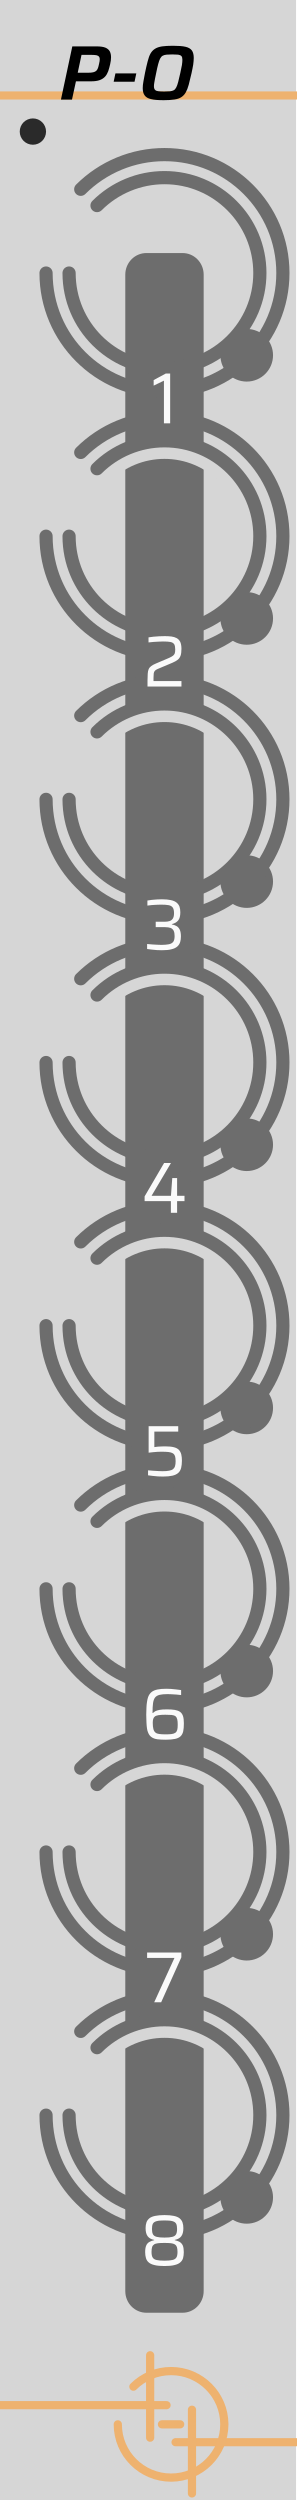
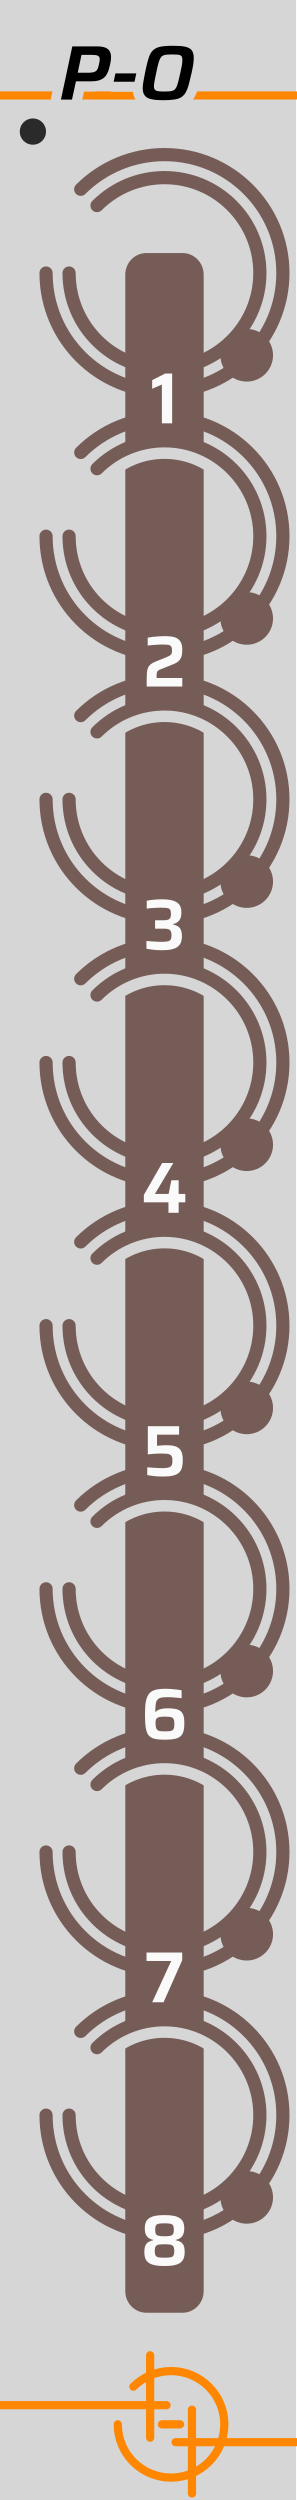
<svg xmlns="http://www.w3.org/2000/svg" width="100%" height="100%" viewBox="0 0 45 380" version="1.1" xml:space="preserve" style="fill-rule:evenodd;clip-rule:evenodd;stroke-linecap:round;stroke-linejoin:round;stroke-miterlimit:1.5;">
  <g id="background" transform="matrix(0.3,0,0,1,0,0)">
    <rect x="0" y="0" width="150" height="380" style="fill:rgb(214,214,214);" />
  </g>
  <g id="output" transform="matrix(1,0,0,1,-98.5,-10)">
    <g id="controls-background" transform="matrix(1,0,0,1,97,0)">
      <g transform="matrix(0.78158,0,0,0.916412,5.85871,29.4938)">
-         <path d="M33.447,24.286L33.447,358.743C33.447,360.399 31.87,361.744 29.928,361.744L22.891,361.744C20.949,361.744 19.373,360.399 19.373,358.743L19.373,24.286C19.373,22.63 20.949,21.285 22.891,21.285L29.928,21.285C31.87,21.285 33.447,22.63 33.447,24.286Z" style="fill:rgb(109,109,109);stroke:rgb(109,109,109);stroke-width:1.17px;" />
+         <path d="M33.447,24.286L33.447,358.743C33.447,360.399 31.87,361.744 29.928,361.744L22.891,361.744C20.949,361.744 19.373,360.399 19.373,358.743L19.373,24.286C19.373,22.63 20.949,21.285 22.891,21.285L29.928,21.285C31.87,21.285 33.447,22.63 33.447,24.286Z" style="fill:rgb(117,92,87);stroke:rgb(117,92,87);stroke-width:1.17px;" />
      </g>
      <g id="in-8-cutout" transform="matrix(1.1087,0,0,1.1087,-2.88043,-22.7283)">
        <path d="M34.632,311.368C32.475,309.212 29.55,308 26.5,308C23.45,308 20.525,309.212 18.368,311.368C20.525,309.212 23.45,308 26.5,308C29.55,308 32.475,309.212 34.632,311.368Z" style="fill:none;stroke:rgb(214,214,214);stroke-width:1.8px;stroke-linecap:butt;stroke-miterlimit:2;" />
      </g>
      <g id="in-7-cutout" transform="matrix(1.1087,0,0,1.1087,-2.88043,-62.7283)">
        <path d="M34.632,311.368C32.475,309.212 29.55,308 26.5,308C23.45,308 20.525,309.212 18.368,311.368C20.525,309.212 23.45,308 26.5,308C29.55,308 32.475,309.212 34.632,311.368Z" style="fill:none;stroke:rgb(214,214,214);stroke-width:1.8px;stroke-linecap:butt;stroke-miterlimit:2;" />
      </g>
      <g id="in-6-cutout" transform="matrix(1.1087,0,0,1.1087,-2.88043,-102.728)">
        <path d="M34.632,311.368C32.475,309.212 29.55,308 26.5,308C23.45,308 20.525,309.212 18.368,311.368C20.525,309.212 23.45,308 26.5,308C29.55,308 32.475,309.212 34.632,311.368Z" style="fill:none;stroke:rgb(214,214,214);stroke-width:1.8px;stroke-linecap:butt;stroke-miterlimit:2;" />
      </g>
      <g id="in-5-cutout" transform="matrix(1.1087,0,0,1.1087,-2.88043,-142.728)">
        <path d="M34.632,311.368C32.475,309.212 29.55,308 26.5,308C23.45,308 20.525,309.212 18.368,311.368C20.525,309.212 23.45,308 26.5,308C29.55,308 32.475,309.212 34.632,311.368Z" style="fill:none;stroke:rgb(214,214,214);stroke-width:1.8px;stroke-linecap:butt;stroke-miterlimit:2;" />
      </g>
      <g id="in-4-cutout" transform="matrix(1.1087,0,0,1.1087,-2.88043,-182.728)">
        <path d="M34.632,311.368C32.475,309.212 29.55,308 26.5,308C23.45,308 20.525,309.212 18.368,311.368C20.525,309.212 23.45,308 26.5,308C29.55,308 32.475,309.212 34.632,311.368Z" style="fill:none;stroke:rgb(214,214,214);stroke-width:1.8px;stroke-linecap:butt;stroke-miterlimit:2;" />
      </g>
      <g id="in-3-cutout" transform="matrix(1.1087,0,0,1.1087,-2.88043,-222.728)">
        <path d="M34.632,311.368C32.475,309.212 29.55,308 26.5,308C23.45,308 20.525,309.212 18.368,311.368C20.525,309.212 23.45,308 26.5,308C29.55,308 32.475,309.212 34.632,311.368Z" style="fill:none;stroke:rgb(214,214,214);stroke-width:1.8px;stroke-linecap:butt;stroke-miterlimit:2;" />
      </g>
      <g id="in-2-cutout" transform="matrix(1.1087,0,0,1.1087,-2.88043,-262.728)">
        <path d="M34.632,311.368C32.475,309.212 29.55,308 26.5,308C23.45,308 20.525,309.212 18.368,311.368C20.525,309.212 23.45,308 26.5,308C29.55,308 32.475,309.212 34.632,311.368Z" style="fill:none;stroke:rgb(214,214,214);stroke-width:1.8px;stroke-linecap:butt;stroke-miterlimit:2;" />
      </g>
      <g id="in-8" transform="matrix(1.56522,0,0,1.56522,-14.9783,-168.587)">
-         <path d="M15,319.5C15,325.851 20.149,331 26.5,331C32.847,331 38,325.847 38,319.5C38,313.153 32.847,308 26.5,308C23.45,308 20.525,309.212 18.368,311.368C20.525,309.212 23.45,308 26.5,308C32.847,308 38,313.153 38,319.5C38,325.847 32.847,331 26.5,331C20.149,331 15,325.851 15,319.5Z" style="fill:none;stroke:rgb(109,109,109);stroke-width:1.28px;stroke-linecap:butt;stroke-miterlimit:2;" />
+         <path d="M15,319.5C15,325.851 20.149,331 26.5,331C32.847,331 38,325.847 38,319.5C38,313.153 32.847,308 26.5,308C23.45,308 20.525,309.212 18.368,311.368C20.525,309.212 23.45,308 26.5,308C32.847,308 38,313.153 38,319.5C38,325.847 32.847,331 26.5,331C20.149,331 15,325.851 15,319.5Z" style="fill:none;stroke:rgb(117,92,87);stroke-width:1.28px;stroke-linecap:butt;stroke-miterlimit:2;" />
      </g>
      <g id="in-7" transform="matrix(1.56522,0,0,1.56522,-14.9783,-145.978)">
-         <path d="M15,279.5C15,285.851 20.149,291 26.5,291C32.847,291 38,285.847 38,279.5C38,273.153 32.847,268 26.5,268C23.45,268 20.525,269.212 18.368,271.368C20.525,269.212 23.45,268 26.5,268C32.847,268 38,273.153 38,279.5C38,285.847 32.847,291 26.5,291C20.149,291 15,285.851 15,279.5Z" style="fill:none;stroke:rgb(109,109,109);stroke-width:1.28px;stroke-linecap:butt;stroke-miterlimit:2;" />
+         <path d="M15,279.5C15,285.851 20.149,291 26.5,291C32.847,291 38,285.847 38,279.5C38,273.153 32.847,268 26.5,268C23.45,268 20.525,269.212 18.368,271.368C20.525,269.212 23.45,268 26.5,268C32.847,268 38,273.153 38,279.5C38,285.847 32.847,291 26.5,291C20.149,291 15,285.851 15,279.5Z" style="fill:none;stroke:rgb(117,92,87);stroke-width:1.28px;stroke-linecap:butt;stroke-miterlimit:2;" />
      </g>
      <g id="in-6" transform="matrix(1.56522,0,0,1.56522,-14.9783,-123.37)">
-         <path d="M15,239.5C15,245.851 20.149,251 26.5,251C32.847,251 38,245.847 38,239.5C38,233.153 32.847,228 26.5,228C23.45,228 20.525,229.212 18.368,231.368C20.525,229.212 23.45,228 26.5,228C32.847,228 38,233.153 38,239.5C38,245.847 32.847,251 26.5,251C20.149,251 15,245.851 15,239.5Z" style="fill:none;stroke:rgb(109,109,109);stroke-width:1.28px;stroke-linecap:butt;stroke-miterlimit:2;" />
+         <path d="M15,239.5C15,245.851 20.149,251 26.5,251C32.847,251 38,245.847 38,239.5C38,233.153 32.847,228 26.5,228C23.45,228 20.525,229.212 18.368,231.368C20.525,229.212 23.45,228 26.5,228C32.847,228 38,233.153 38,239.5C38,245.847 32.847,251 26.5,251C20.149,251 15,245.851 15,239.5Z" style="fill:none;stroke:rgb(117,92,87);stroke-width:1.28px;stroke-linecap:butt;stroke-miterlimit:2;" />
      </g>
      <g id="in-5" transform="matrix(1.56522,0,0,1.56522,-14.9783,-100.761)">
-         <path d="M15,199.5C15,205.851 20.149,211 26.5,211C32.847,211 38,205.847 38,199.5C38,193.153 32.847,188 26.5,188C23.45,188 20.525,189.212 18.368,191.368C20.525,189.212 23.45,188 26.5,188C32.847,188 38,193.153 38,199.5C38,205.847 32.847,211 26.5,211C20.149,211 15,205.851 15,199.5Z" style="fill:none;stroke:rgb(109,109,109);stroke-width:1.28px;stroke-linecap:butt;stroke-miterlimit:2;" />
+         <path d="M15,199.5C15,205.851 20.149,211 26.5,211C32.847,211 38,205.847 38,199.5C38,193.153 32.847,188 26.5,188C23.45,188 20.525,189.212 18.368,191.368C20.525,189.212 23.45,188 26.5,188C32.847,188 38,193.153 38,199.5C38,205.847 32.847,211 26.5,211C20.149,211 15,205.851 15,199.5Z" style="fill:none;stroke:rgb(117,92,87);stroke-width:1.28px;stroke-linecap:butt;stroke-miterlimit:2;" />
      </g>
      <g id="in-4" transform="matrix(1.56522,0,0,1.56522,-14.9783,-78.1522)">
-         <path d="M15,159.5C15,165.851 20.149,171 26.5,171C32.847,171 38,165.847 38,159.5C38,153.153 32.847,148 26.5,148C23.45,148 20.525,149.212 18.368,151.368C20.525,149.212 23.45,148 26.5,148C32.847,148 38,153.153 38,159.5C38,165.847 32.847,171 26.5,171C20.149,171 15,165.851 15,159.5Z" style="fill:none;stroke:rgb(109,109,109);stroke-width:1.28px;stroke-linecap:butt;stroke-miterlimit:2;" />
+         <path d="M15,159.5C15,165.851 20.149,171 26.5,171C32.847,171 38,165.847 38,159.5C38,153.153 32.847,148 26.5,148C23.45,148 20.525,149.212 18.368,151.368C20.525,149.212 23.45,148 26.5,148C32.847,148 38,153.153 38,159.5C38,165.847 32.847,171 26.5,171C20.149,171 15,165.851 15,159.5Z" style="fill:none;stroke:rgb(117,92,87);stroke-width:1.28px;stroke-linecap:butt;stroke-miterlimit:2;" />
      </g>
      <g id="in-3" transform="matrix(1.56522,0,0,1.56522,-14.9783,-55.5435)">
-         <path d="M15,119.5C15,125.851 20.149,131 26.5,131C32.847,131 38,125.847 38,119.5C38,113.153 32.847,108 26.5,108C23.45,108 20.525,109.212 18.368,111.368C20.525,109.212 23.45,108 26.5,108C32.847,108 38,113.153 38,119.5C38,125.847 32.847,131 26.5,131C20.149,131 15,125.851 15,119.5Z" style="fill:none;stroke:rgb(109,109,109);stroke-width:1.28px;stroke-linecap:butt;stroke-miterlimit:2;" />
+         <path d="M15,119.5C15,125.851 20.149,131 26.5,131C32.847,131 38,125.847 38,119.5C38,113.153 32.847,108 26.5,108C23.45,108 20.525,109.212 18.368,111.368C20.525,109.212 23.45,108 26.5,108C32.847,108 38,113.153 38,119.5C38,125.847 32.847,131 26.5,131C20.149,131 15,125.851 15,119.5Z" style="fill:none;stroke:rgb(117,92,87);stroke-width:1.28px;stroke-linecap:butt;stroke-miterlimit:2;" />
      </g>
      <g id="in-2" transform="matrix(1.56522,0,0,1.56522,-14.9783,-32.9348)">
-         <path d="M15,79.5C15,85.851 20.149,91 26.5,91C32.847,91 38,85.847 38,79.5C38,73.153 32.847,68 26.5,68C23.45,68 20.525,69.212 18.368,71.368C20.525,69.212 23.45,68 26.5,68C32.847,68 38,73.153 38,79.5C38,85.847 32.847,91 26.5,91C20.149,91 15,85.851 15,79.5Z" style="fill:none;stroke:rgb(109,109,109);stroke-width:1.28px;stroke-linecap:butt;stroke-miterlimit:2;" />
+         <path d="M15,79.5C15,85.851 20.149,91 26.5,91C32.847,91 38,85.847 38,79.5C38,73.153 32.847,68 26.5,68C23.45,68 20.525,69.212 18.368,71.368C20.525,69.212 23.45,68 26.5,68C32.847,68 38,73.153 38,79.5C38,85.847 32.847,91 26.5,91C20.149,91 15,85.851 15,79.5Z" style="fill:none;stroke:rgb(117,92,87);stroke-width:1.28px;stroke-linecap:butt;stroke-miterlimit:2;" />
      </g>
      <g id="in-1" transform="matrix(1.56522,0,0,1.56522,-14.9783,-10.3261)">
-         <path d="M15,39.5C15,45.851 20.149,51 26.5,51C32.847,51 38,45.847 38,39.5C38,33.153 32.847,28 26.5,28C23.45,28 20.525,29.212 18.368,31.368C20.525,29.212 23.45,28 26.5,28C32.847,28 38,33.153 38,39.5C38,45.847 32.847,51 26.5,51C20.149,51 15,45.851 15,39.5Z" style="fill:none;stroke:rgb(109,109,109);stroke-width:1.28px;stroke-linecap:butt;stroke-miterlimit:2;" />
+         <path d="M15,39.5C15,45.851 20.149,51 26.5,51C32.847,51 38,45.847 38,39.5C38,33.153 32.847,28 26.5,28C23.45,28 20.525,29.212 18.368,31.368C20.525,29.212 23.45,28 26.5,28C32.847,28 38,33.153 38,39.5C38,45.847 32.847,51 26.5,51C20.149,51 15,45.851 15,39.5Z" style="fill:none;stroke:rgb(117,92,87);stroke-width:1.28px;stroke-linecap:butt;stroke-miterlimit:2;" />
      </g>
      <g id="in-81" transform="matrix(1.26087,0,0,1.26087,-6.91304,-71.3478)">
-         <path d="M15,319.5C15,325.851 20.149,331 26.5,331C32.847,331 38,325.847 38,319.5C38,313.153 32.847,308 26.5,308C23.45,308 20.525,309.212 18.368,311.368C20.525,309.212 23.45,308 26.5,308C32.847,308 38,313.153 38,319.5C38,325.847 32.847,331 26.5,331C20.149,331 15,325.851 15,319.5Z" style="fill:none;stroke:rgb(109,109,109);stroke-width:1.59px;stroke-linecap:butt;stroke-miterlimit:2;" />
+         <path d="M15,319.5C15,325.851 20.149,331 26.5,331C32.847,331 38,325.847 38,319.5C38,313.153 32.847,308 26.5,308C23.45,308 20.525,309.212 18.368,311.368C20.525,309.212 23.45,308 26.5,308C32.847,308 38,313.153 38,319.5C38,325.847 32.847,331 26.5,331C20.149,331 15,325.851 15,319.5Z" style="fill:none;stroke:rgb(117,92,87);stroke-width:1.59px;stroke-linecap:butt;stroke-miterlimit:2;" />
      </g>
      <g id="in-71" transform="matrix(1.26087,0,0,1.26087,-6.91304,-60.9131)">
-         <path d="M15,279.5C15,285.851 20.149,291 26.5,291C32.847,291 38,285.847 38,279.5C38,273.153 32.847,268 26.5,268C23.45,268 20.525,269.212 18.368,271.368C20.525,269.212 23.45,268 26.5,268C32.847,268 38,273.153 38,279.5C38,285.847 32.847,291 26.5,291C20.149,291 15,285.851 15,279.5Z" style="fill:none;stroke:rgb(109,109,109);stroke-width:1.59px;stroke-linecap:butt;stroke-miterlimit:2;" />
+         <path d="M15,279.5C15,285.851 20.149,291 26.5,291C32.847,291 38,285.847 38,279.5C38,273.153 32.847,268 26.5,268C23.45,268 20.525,269.212 18.368,271.368C20.525,269.212 23.45,268 26.5,268C32.847,268 38,273.153 38,279.5C38,285.847 32.847,291 26.5,291C20.149,291 15,285.851 15,279.5Z" style="fill:none;stroke:rgb(117,92,87);stroke-width:1.59px;stroke-linecap:butt;stroke-miterlimit:2;" />
      </g>
      <g id="in-61" transform="matrix(1.26087,0,0,1.26087,-6.91304,-50.4783)">
-         <path d="M15,239.5C15,245.851 20.149,251 26.5,251C32.847,251 38,245.847 38,239.5C38,233.153 32.847,228 26.5,228C23.45,228 20.525,229.212 18.368,231.368C20.525,229.212 23.45,228 26.5,228C32.847,228 38,233.153 38,239.5C38,245.847 32.847,251 26.5,251C20.149,251 15,245.851 15,239.5Z" style="fill:none;stroke:rgb(109,109,109);stroke-width:1.59px;stroke-linecap:butt;stroke-miterlimit:2;" />
+         <path d="M15,239.5C15,245.851 20.149,251 26.5,251C32.847,251 38,245.847 38,239.5C38,233.153 32.847,228 26.5,228C23.45,228 20.525,229.212 18.368,231.368C20.525,229.212 23.45,228 26.5,228C32.847,228 38,233.153 38,239.5C38,245.847 32.847,251 26.5,251C20.149,251 15,245.851 15,239.5Z" style="fill:none;stroke:rgb(117,92,87);stroke-width:1.59px;stroke-linecap:butt;stroke-miterlimit:2;" />
      </g>
      <g id="in-51" transform="matrix(1.26087,0,0,1.26087,-6.91304,-40.0435)">
-         <path d="M15,199.5C15,205.851 20.149,211 26.5,211C32.847,211 38,205.847 38,199.5C38,193.153 32.847,188 26.5,188C23.45,188 20.525,189.212 18.368,191.368C20.525,189.212 23.45,188 26.5,188C32.847,188 38,193.153 38,199.5C38,205.847 32.847,211 26.5,211C20.149,211 15,205.851 15,199.5Z" style="fill:none;stroke:rgb(109,109,109);stroke-width:1.59px;stroke-linecap:butt;stroke-miterlimit:2;" />
+         <path d="M15,199.5C15,205.851 20.149,211 26.5,211C32.847,211 38,205.847 38,199.5C38,193.153 32.847,188 26.5,188C23.45,188 20.525,189.212 18.368,191.368C20.525,189.212 23.45,188 26.5,188C32.847,188 38,193.153 38,199.5C38,205.847 32.847,211 26.5,211C20.149,211 15,205.851 15,199.5Z" style="fill:none;stroke:rgb(117,92,87);stroke-width:1.59px;stroke-linecap:butt;stroke-miterlimit:2;" />
      </g>
      <g id="in-41" transform="matrix(1.26087,0,0,1.26087,-6.91304,-29.6087)">
-         <path d="M15,159.5C15,165.851 20.149,171 26.5,171C32.847,171 38,165.847 38,159.5C38,153.153 32.847,148 26.5,148C23.45,148 20.525,149.212 18.368,151.368C20.525,149.212 23.45,148 26.5,148C32.847,148 38,153.153 38,159.5C38,165.847 32.847,171 26.5,171C20.149,171 15,165.851 15,159.5Z" style="fill:none;stroke:rgb(109,109,109);stroke-width:1.59px;stroke-linecap:butt;stroke-miterlimit:2;" />
+         <path d="M15,159.5C15,165.851 20.149,171 26.5,171C32.847,171 38,165.847 38,159.5C38,153.153 32.847,148 26.5,148C23.45,148 20.525,149.212 18.368,151.368C20.525,149.212 23.45,148 26.5,148C32.847,148 38,153.153 38,159.5C38,165.847 32.847,171 26.5,171C20.149,171 15,165.851 15,159.5Z" style="fill:none;stroke:rgb(117,92,87);stroke-width:1.59px;stroke-linecap:butt;stroke-miterlimit:2;" />
      </g>
      <g id="in-31" transform="matrix(1.26087,0,0,1.26087,-6.91304,-19.1739)">
-         <path d="M15,119.5C15,125.851 20.149,131 26.5,131C32.847,131 38,125.847 38,119.5C38,113.153 32.847,108 26.5,108C23.45,108 20.525,109.212 18.368,111.368C20.525,109.212 23.45,108 26.5,108C32.847,108 38,113.153 38,119.5C38,125.847 32.847,131 26.5,131C20.149,131 15,125.851 15,119.5Z" style="fill:none;stroke:rgb(109,109,109);stroke-width:1.59px;stroke-linecap:butt;stroke-miterlimit:2;" />
+         <path d="M15,119.5C15,125.851 20.149,131 26.5,131C32.847,131 38,125.847 38,119.5C38,113.153 32.847,108 26.5,108C23.45,108 20.525,109.212 18.368,111.368C20.525,109.212 23.45,108 26.5,108C32.847,108 38,113.153 38,119.5C38,125.847 32.847,131 26.5,131C20.149,131 15,125.851 15,119.5Z" style="fill:none;stroke:rgb(117,92,87);stroke-width:1.59px;stroke-linecap:butt;stroke-miterlimit:2;" />
      </g>
      <g id="in-21" transform="matrix(1.26087,0,0,1.26087,-6.91304,-8.73914)">
-         <path d="M15,79.5C15,85.851 20.149,91 26.5,91C32.847,91 38,85.847 38,79.5C38,73.153 32.847,68 26.5,68C23.45,68 20.525,69.212 18.368,71.368C20.525,69.212 23.45,68 26.5,68C32.847,68 38,73.153 38,79.5C38,85.847 32.847,91 26.5,91C20.149,91 15,85.851 15,79.5Z" style="fill:none;stroke:rgb(109,109,109);stroke-width:1.59px;stroke-linecap:butt;stroke-miterlimit:2;" />
+         <path d="M15,79.5C15,85.851 20.149,91 26.5,91C32.847,91 38,85.847 38,79.5C38,73.153 32.847,68 26.5,68C23.45,68 20.525,69.212 18.368,71.368C20.525,69.212 23.45,68 26.5,68C32.847,68 38,73.153 38,79.5C38,85.847 32.847,91 26.5,91C20.149,91 15,85.851 15,79.5Z" style="fill:none;stroke:rgb(117,92,87);stroke-width:1.59px;stroke-linecap:butt;stroke-miterlimit:2;" />
      </g>
      <g id="in-11" transform="matrix(1.26087,0,0,1.26087,-6.91304,1.69564)">
-         <path d="M15,39.5C15,45.851 20.149,51 26.5,51C32.847,51 38,45.847 38,39.5C38,33.153 32.847,28 26.5,28C23.45,28 20.525,29.212 18.368,31.368C20.525,29.212 23.45,28 26.5,28C32.847,28 38,33.153 38,39.5C38,45.847 32.847,51 26.5,51C20.149,51 15,45.851 15,39.5Z" style="fill:none;stroke:rgb(109,109,109);stroke-width:1.59px;stroke-linecap:butt;stroke-miterlimit:2;" />
+         <path d="M15,39.5C15,45.851 20.149,51 26.5,51C32.847,51 38,45.847 38,39.5C38,33.153 32.847,28 26.5,28C23.45,28 20.525,29.212 18.368,31.368C20.525,29.212 23.45,28 26.5,28C32.847,28 38,33.153 38,39.5C38,45.847 32.847,51 26.5,51C20.149,51 15,45.851 15,39.5Z" style="fill:none;stroke:rgb(117,92,87);stroke-width:1.59px;stroke-linecap:butt;stroke-miterlimit:2;" />
      </g>
      <g id="in-8-led" transform="matrix(0.304348,0,0,0.304348,30.9348,331.978)">
-         <circle cx="26.5" cy="39.5" r="11.5" style="fill:rgb(109,109,109);stroke:rgb(109,109,109);stroke-width:3.29px;stroke-linecap:butt;stroke-miterlimit:2;" />
+         <circle cx="26.5" cy="39.5" r="11.5" style="fill:rgb(117,92,87);stroke:rgb(117,92,87);stroke-width:3.29px;stroke-linecap:butt;stroke-miterlimit:2;" />
      </g>
      <g id="in-7-led" transform="matrix(0.304348,0,0,0.304348,30.9348,291.978)">
-         <circle cx="26.5" cy="39.5" r="11.5" style="fill:rgb(109,109,109);stroke:rgb(109,109,109);stroke-width:3.29px;stroke-linecap:butt;stroke-miterlimit:2;" />
+         <circle cx="26.5" cy="39.5" r="11.5" style="fill:rgb(117,92,87);stroke:rgb(117,92,87);stroke-width:3.29px;stroke-linecap:butt;stroke-miterlimit:2;" />
      </g>
      <g id="in-6-led" transform="matrix(0.304348,0,0,0.304348,30.9348,251.978)">
-         <circle cx="26.5" cy="39.5" r="11.5" style="fill:rgb(109,109,109);stroke:rgb(109,109,109);stroke-width:3.29px;stroke-linecap:butt;stroke-miterlimit:2;" />
+         <circle cx="26.5" cy="39.5" r="11.5" style="fill:rgb(117,92,87);stroke:rgb(117,92,87);stroke-width:3.29px;stroke-linecap:butt;stroke-miterlimit:2;" />
      </g>
      <g id="in-5-led" transform="matrix(0.304348,0,0,0.304348,30.9348,211.978)">
-         <circle cx="26.5" cy="39.5" r="11.5" style="fill:rgb(109,109,109);stroke:rgb(109,109,109);stroke-width:3.29px;stroke-linecap:butt;stroke-miterlimit:2;" />
+         <circle cx="26.5" cy="39.5" r="11.5" style="fill:rgb(117,92,87);stroke:rgb(117,92,87);stroke-width:3.29px;stroke-linecap:butt;stroke-miterlimit:2;" />
      </g>
      <g id="in-4-led" transform="matrix(0.304348,0,0,0.304348,30.9348,171.978)">
-         <circle cx="26.5" cy="39.5" r="11.5" style="fill:rgb(109,109,109);stroke:rgb(109,109,109);stroke-width:3.29px;stroke-linecap:butt;stroke-miterlimit:2;" />
+         <circle cx="26.5" cy="39.5" r="11.5" style="fill:rgb(117,92,87);stroke:rgb(117,92,87);stroke-width:3.29px;stroke-linecap:butt;stroke-miterlimit:2;" />
      </g>
      <g id="in-3-led" transform="matrix(0.304348,0,0,0.304348,30.9348,131.978)">
-         <circle cx="26.5" cy="39.5" r="11.5" style="fill:rgb(109,109,109);stroke:rgb(109,109,109);stroke-width:3.29px;stroke-linecap:butt;stroke-miterlimit:2;" />
+         <circle cx="26.5" cy="39.5" r="11.5" style="fill:rgb(117,92,87);stroke:rgb(117,92,87);stroke-width:3.29px;stroke-linecap:butt;stroke-miterlimit:2;" />
      </g>
      <g id="in-2-led" transform="matrix(0.304348,0,0,0.304348,30.9348,91.9783)">
-         <circle cx="26.5" cy="39.5" r="11.5" style="fill:rgb(109,109,109);stroke:rgb(109,109,109);stroke-width:3.29px;stroke-linecap:butt;stroke-miterlimit:2;" />
+         <circle cx="26.5" cy="39.5" r="11.5" style="fill:rgb(117,92,87);stroke:rgb(117,92,87);stroke-width:3.29px;stroke-linecap:butt;stroke-miterlimit:2;" />
      </g>
      <g id="in-1-led" transform="matrix(0.304348,0,0,0.304348,30.9348,51.9783)">
-         <circle cx="26.5" cy="39.5" r="11.5" style="fill:rgb(109,109,109);stroke:rgb(109,109,109);stroke-width:3.29px;stroke-linecap:butt;stroke-miterlimit:2;" />
+         <circle cx="26.5" cy="39.5" r="11.5" style="fill:rgb(117,92,87);stroke:rgb(117,92,87);stroke-width:3.29px;stroke-linecap:butt;stroke-miterlimit:2;" />
      </g>
    </g>
    <g id="text" transform="matrix(1,0,0,1,42.4702,15)">
      <g transform="matrix(1,0,0,1,81.0358,339.348)">
-         <g transform="matrix(11,0,0,11,-3.7565,0)">
-           <path d="M0.341,0.008C0.285,0.008 0.239,0.004 0.204,-0.005C0.169,-0.013 0.142,-0.025 0.123,-0.042C0.104,-0.058 0.092,-0.078 0.085,-0.102C0.078,-0.125 0.074,-0.153 0.074,-0.184C0.074,-0.223 0.079,-0.254 0.089,-0.276C0.098,-0.297 0.112,-0.313 0.131,-0.324C0.15,-0.335 0.172,-0.343 0.199,-0.349L0.199,-0.353C0.158,-0.361 0.128,-0.378 0.109,-0.403C0.09,-0.428 0.08,-0.465 0.08,-0.515C0.08,-0.546 0.084,-0.572 0.092,-0.595C0.1,-0.618 0.114,-0.636 0.133,-0.652C0.152,-0.667 0.179,-0.678 0.213,-0.685C0.247,-0.692 0.29,-0.696 0.341,-0.696C0.392,-0.696 0.435,-0.692 0.469,-0.685C0.503,-0.678 0.53,-0.667 0.549,-0.652C0.568,-0.636 0.582,-0.618 0.59,-0.595C0.598,-0.572 0.602,-0.546 0.602,-0.515C0.602,-0.465 0.592,-0.428 0.573,-0.403C0.554,-0.378 0.524,-0.361 0.483,-0.353L0.483,-0.349C0.51,-0.343 0.533,-0.335 0.552,-0.324C0.57,-0.313 0.584,-0.297 0.594,-0.276C0.603,-0.254 0.608,-0.223 0.608,-0.184C0.608,-0.153 0.604,-0.125 0.598,-0.102C0.591,-0.078 0.578,-0.058 0.559,-0.042C0.54,-0.025 0.513,-0.013 0.478,-0.005C0.443,0.004 0.398,0.008 0.341,0.008ZM0.341,-0.066C0.387,-0.066 0.423,-0.069 0.449,-0.075C0.475,-0.08 0.494,-0.092 0.505,-0.109C0.516,-0.126 0.521,-0.152 0.521,-0.187C0.521,-0.214 0.518,-0.236 0.513,-0.253C0.508,-0.269 0.499,-0.281 0.486,-0.29C0.472,-0.299 0.454,-0.304 0.431,-0.307C0.408,-0.31 0.378,-0.311 0.341,-0.311C0.304,-0.311 0.274,-0.31 0.251,-0.307C0.228,-0.304 0.21,-0.299 0.197,-0.29C0.184,-0.281 0.174,-0.269 0.17,-0.253C0.165,-0.236 0.162,-0.214 0.162,-0.187C0.162,-0.152 0.167,-0.126 0.178,-0.109C0.189,-0.092 0.207,-0.08 0.233,-0.075C0.259,-0.069 0.295,-0.066 0.341,-0.066ZM0.341,-0.385C0.388,-0.385 0.424,-0.388 0.449,-0.395C0.474,-0.401 0.491,-0.413 0.501,-0.43C0.51,-0.447 0.515,-0.471 0.515,-0.503C0.515,-0.535 0.511,-0.56 0.502,-0.577C0.493,-0.594 0.475,-0.605 0.451,-0.612C0.426,-0.619 0.389,-0.622 0.341,-0.622C0.293,-0.622 0.257,-0.619 0.232,-0.612C0.207,-0.605 0.19,-0.594 0.181,-0.577C0.172,-0.56 0.168,-0.535 0.168,-0.503C0.168,-0.471 0.173,-0.447 0.182,-0.43C0.191,-0.413 0.209,-0.401 0.234,-0.395C0.259,-0.388 0.294,-0.385 0.341,-0.385Z" style="fill:rgb(250,250,250);fill-rule:nonzero;" />
+         <g transform="matrix(11,0,0,11,-3.751,0)">
+           <path d="M0.341,0.008C0.283,0.008 0.236,0.004 0.199,-0.005C0.162,-0.014 0.134,-0.026 0.114,-0.043C0.094,-0.06 0.08,-0.08 0.073,-0.104C0.066,-0.127 0.062,-0.154 0.062,-0.184C0.062,-0.223 0.067,-0.253 0.077,-0.275C0.086,-0.296 0.1,-0.313 0.119,-0.324C0.138,-0.335 0.16,-0.343 0.187,-0.349L0.187,-0.353C0.146,-0.362 0.116,-0.378 0.097,-0.403C0.078,-0.428 0.068,-0.465 0.068,-0.515C0.068,-0.544 0.072,-0.57 0.081,-0.593C0.09,-0.616 0.104,-0.635 0.125,-0.65C0.145,-0.665 0.173,-0.677 0.208,-0.685C0.243,-0.692 0.288,-0.696 0.341,-0.696C0.394,-0.696 0.438,-0.692 0.473,-0.685C0.508,-0.677 0.536,-0.665 0.557,-0.65C0.577,-0.635 0.592,-0.616 0.601,-0.593C0.61,-0.57 0.614,-0.544 0.614,-0.515C0.614,-0.465 0.604,-0.428 0.585,-0.403C0.566,-0.378 0.536,-0.362 0.495,-0.353L0.495,-0.349C0.522,-0.343 0.545,-0.335 0.564,-0.324C0.582,-0.313 0.596,-0.296 0.606,-0.275C0.615,-0.253 0.62,-0.223 0.62,-0.184C0.62,-0.154 0.616,-0.127 0.608,-0.104C0.6,-0.08 0.586,-0.06 0.567,-0.043C0.547,-0.026 0.519,-0.014 0.482,-0.005C0.445,0.004 0.398,0.008 0.341,0.008ZM0.341,-0.107C0.376,-0.107 0.404,-0.109 0.424,-0.112C0.443,-0.115 0.457,-0.124 0.465,-0.137C0.472,-0.15 0.476,-0.17 0.476,-0.197C0.476,-0.218 0.474,-0.235 0.47,-0.248C0.466,-0.261 0.459,-0.27 0.45,-0.277C0.44,-0.283 0.426,-0.287 0.409,-0.29C0.391,-0.292 0.368,-0.293 0.341,-0.293C0.313,-0.293 0.29,-0.292 0.273,-0.29C0.256,-0.287 0.242,-0.283 0.232,-0.277C0.222,-0.27 0.215,-0.261 0.212,-0.248C0.208,-0.235 0.206,-0.218 0.206,-0.197C0.206,-0.17 0.21,-0.15 0.218,-0.137C0.225,-0.124 0.239,-0.115 0.259,-0.112C0.278,-0.109 0.306,-0.107 0.341,-0.107ZM0.341,-0.403C0.377,-0.403 0.404,-0.405 0.423,-0.41C0.441,-0.414 0.453,-0.422 0.46,-0.435C0.467,-0.448 0.47,-0.467 0.47,-0.492C0.47,-0.518 0.467,-0.537 0.461,-0.55C0.454,-0.563 0.442,-0.571 0.424,-0.576C0.405,-0.58 0.378,-0.582 0.341,-0.582C0.304,-0.582 0.277,-0.58 0.258,-0.576C0.239,-0.571 0.227,-0.563 0.221,-0.55C0.215,-0.537 0.212,-0.518 0.212,-0.492C0.212,-0.467 0.215,-0.448 0.222,-0.435C0.228,-0.422 0.24,-0.414 0.259,-0.41C0.278,-0.405 0.305,-0.403 0.341,-0.403Z" style="fill:rgb(250,250,250);fill-rule:nonzero;" />
        </g>
      </g>
      <g transform="matrix(1,0,0,1,81.0358,299.348)">
-         <g transform="matrix(11,0,0,11,-3.0965,0)">
-           <path d="M0.139,-0L0.419,-0.613L0.041,-0.613L0.041,-0.688L0.514,-0.688L0.514,-0.621L0.235,-0L0.139,-0Z" style="fill:rgb(250,250,250);fill-rule:nonzero;" />
+         <g transform="matrix(11,0,0,11,-3.1295,0)">
+           <path d="M0.114,-0L0.377,-0.571L0.036,-0.571L0.036,-0.688L0.529,-0.688L0.529,-0.582L0.271,-0L0.114,-0Z" style="fill:rgb(250,250,250);fill-rule:nonzero;" />
        </g>
      </g>
      <g transform="matrix(1,0,0,1,81.0358,259.348)">
-         <g transform="matrix(11,0,0,11,-3.6135,0)">
-           <path d="M0.347,0.008C0.301,0.008 0.262,0.006 0.23,0.002C0.197,-0.003 0.17,-0.012 0.15,-0.027C0.129,-0.041 0.112,-0.063 0.101,-0.093C0.094,-0.108 0.089,-0.127 0.086,-0.15C0.083,-0.173 0.08,-0.2 0.079,-0.231C0.077,-0.262 0.076,-0.297 0.076,-0.337C0.076,-0.374 0.077,-0.407 0.079,-0.437C0.08,-0.467 0.083,-0.494 0.087,-0.517C0.09,-0.54 0.095,-0.561 0.101,-0.579C0.112,-0.61 0.129,-0.634 0.15,-0.651C0.171,-0.668 0.199,-0.679 0.232,-0.686C0.265,-0.693 0.306,-0.696 0.354,-0.696C0.371,-0.696 0.392,-0.695 0.415,-0.694C0.438,-0.692 0.462,-0.69 0.487,-0.687C0.511,-0.684 0.535,-0.681 0.558,-0.678L0.558,-0.609C0.537,-0.612 0.516,-0.614 0.493,-0.616C0.47,-0.617 0.448,-0.619 0.427,-0.62C0.405,-0.621 0.387,-0.622 0.372,-0.622C0.325,-0.622 0.288,-0.619 0.261,-0.612C0.233,-0.605 0.212,-0.593 0.198,-0.575C0.184,-0.557 0.175,-0.531 0.17,-0.497C0.165,-0.462 0.163,-0.417 0.163,-0.361L0.169,-0.361C0.176,-0.369 0.187,-0.377 0.2,-0.385C0.213,-0.392 0.233,-0.399 0.259,-0.404C0.284,-0.409 0.319,-0.411 0.362,-0.411C0.404,-0.411 0.44,-0.409 0.47,-0.404C0.5,-0.399 0.524,-0.39 0.543,-0.377C0.562,-0.364 0.575,-0.344 0.584,-0.319C0.592,-0.294 0.596,-0.26 0.596,-0.218C0.596,-0.174 0.593,-0.137 0.587,-0.108C0.58,-0.079 0.568,-0.056 0.55,-0.039C0.532,-0.022 0.507,-0.01 0.474,-0.003C0.441,0.004 0.399,0.008 0.347,0.008ZM0.339,-0.066C0.374,-0.066 0.402,-0.067 0.425,-0.07C0.448,-0.073 0.465,-0.079 0.478,-0.088C0.491,-0.097 0.499,-0.11 0.504,-0.127C0.509,-0.144 0.511,-0.168 0.511,-0.199C0.511,-0.231 0.509,-0.256 0.504,-0.275C0.499,-0.294 0.491,-0.308 0.479,-0.317C0.467,-0.326 0.45,-0.331 0.427,-0.334C0.404,-0.336 0.375,-0.337 0.339,-0.337C0.3,-0.337 0.268,-0.335 0.245,-0.331C0.222,-0.327 0.204,-0.321 0.194,-0.312C0.183,-0.303 0.175,-0.291 0.172,-0.277C0.168,-0.263 0.166,-0.246 0.166,-0.226C0.166,-0.189 0.169,-0.16 0.175,-0.139C0.18,-0.118 0.19,-0.102 0.203,-0.091C0.216,-0.08 0.233,-0.074 0.255,-0.071C0.277,-0.068 0.305,-0.066 0.339,-0.066Z" style="fill:rgb(250,250,250);fill-rule:nonzero;" />
+         <g transform="matrix(11,0,0,11,-3.652,0)">
+           <path d="M0.344,0.008C0.298,0.008 0.259,0.006 0.227,0.002C0.194,-0.003 0.167,-0.011 0.146,-0.024C0.125,-0.037 0.107,-0.056 0.094,-0.081C0.087,-0.098 0.081,-0.118 0.076,-0.142C0.071,-0.166 0.067,-0.194 0.065,-0.227C0.063,-0.26 0.062,-0.297 0.062,-0.34C0.062,-0.377 0.063,-0.41 0.065,-0.44C0.066,-0.469 0.069,-0.496 0.074,-0.519C0.079,-0.542 0.085,-0.563 0.092,-0.581C0.104,-0.611 0.121,-0.634 0.142,-0.651C0.163,-0.667 0.191,-0.679 0.226,-0.686C0.26,-0.693 0.302,-0.696 0.351,-0.696C0.37,-0.696 0.392,-0.695 0.417,-0.693C0.442,-0.691 0.467,-0.689 0.494,-0.686C0.52,-0.683 0.545,-0.679 0.568,-0.675L0.568,-0.566C0.545,-0.569 0.521,-0.571 0.498,-0.573C0.474,-0.575 0.452,-0.577 0.431,-0.578C0.41,-0.579 0.393,-0.58 0.379,-0.58C0.34,-0.58 0.309,-0.578 0.286,-0.573C0.263,-0.568 0.245,-0.558 0.234,-0.544C0.222,-0.53 0.214,-0.51 0.211,-0.483C0.207,-0.456 0.205,-0.421 0.205,-0.377L0.211,-0.377C0.217,-0.384 0.226,-0.391 0.238,-0.399C0.25,-0.406 0.267,-0.413 0.29,-0.418C0.312,-0.423 0.342,-0.426 0.379,-0.426C0.418,-0.426 0.451,-0.423 0.48,-0.418C0.509,-0.413 0.532,-0.403 0.551,-0.389C0.57,-0.374 0.584,-0.354 0.593,-0.328C0.602,-0.302 0.606,-0.268 0.606,-0.226C0.606,-0.182 0.603,-0.145 0.596,-0.115C0.588,-0.085 0.576,-0.061 0.557,-0.043C0.538,-0.025 0.511,-0.012 0.477,-0.004C0.443,0.004 0.399,0.008 0.344,0.008ZM0.336,-0.107C0.363,-0.107 0.385,-0.108 0.402,-0.11C0.419,-0.112 0.433,-0.116 0.443,-0.123C0.452,-0.13 0.459,-0.14 0.463,-0.153C0.466,-0.166 0.468,-0.184 0.468,-0.207C0.468,-0.23 0.466,-0.249 0.463,-0.264C0.459,-0.278 0.452,-0.288 0.443,-0.295C0.434,-0.302 0.42,-0.306 0.403,-0.308C0.386,-0.31 0.363,-0.311 0.336,-0.311C0.307,-0.311 0.284,-0.309 0.267,-0.306C0.249,-0.303 0.237,-0.298 0.229,-0.291C0.22,-0.284 0.215,-0.275 0.212,-0.264C0.209,-0.253 0.208,-0.24 0.208,-0.224C0.208,-0.196 0.21,-0.174 0.215,-0.159C0.219,-0.143 0.226,-0.131 0.236,-0.124C0.245,-0.117 0.258,-0.112 0.275,-0.11C0.291,-0.108 0.311,-0.107 0.336,-0.107Z" style="fill:rgb(250,250,250);fill-rule:nonzero;" />
        </g>
      </g>
      <g transform="matrix(1,0,0,1,81.0358,219.348)">
-         <g transform="matrix(11,0,0,11,-3.4045,0)">
-           <path d="M0.287,0.008C0.266,0.008 0.244,0.007 0.219,0.006C0.194,0.004 0.17,0.002 0.146,-0.001C0.122,-0.003 0.101,-0.006 0.082,-0.009L0.082,-0.078C0.105,-0.076 0.129,-0.074 0.154,-0.072C0.179,-0.07 0.202,-0.069 0.224,-0.068C0.246,-0.067 0.265,-0.066 0.281,-0.066C0.318,-0.066 0.349,-0.068 0.373,-0.073C0.396,-0.077 0.415,-0.084 0.428,-0.095C0.44,-0.105 0.45,-0.119 0.455,-0.137C0.46,-0.154 0.463,-0.176 0.463,-0.203C0.463,-0.232 0.46,-0.256 0.455,-0.274C0.449,-0.291 0.439,-0.304 0.425,-0.313C0.41,-0.322 0.39,-0.328 0.365,-0.331C0.34,-0.334 0.307,-0.335 0.267,-0.335C0.254,-0.335 0.237,-0.335 0.218,-0.334C0.198,-0.333 0.177,-0.331 0.155,-0.329C0.133,-0.327 0.111,-0.325 0.09,-0.322L0.09,-0.688L0.499,-0.688L0.499,-0.613L0.169,-0.613L0.169,-0.399C0.182,-0.401 0.198,-0.403 0.216,-0.405C0.233,-0.406 0.251,-0.407 0.27,-0.408C0.288,-0.409 0.305,-0.409 0.321,-0.409C0.37,-0.409 0.41,-0.405 0.44,-0.397C0.47,-0.389 0.493,-0.377 0.509,-0.36C0.524,-0.343 0.535,-0.322 0.541,-0.298C0.547,-0.273 0.55,-0.245 0.55,-0.213C0.55,-0.172 0.546,-0.138 0.539,-0.11C0.531,-0.081 0.518,-0.059 0.499,-0.042C0.48,-0.025 0.453,-0.012 0.419,-0.004C0.385,0.004 0.341,0.008 0.287,0.008Z" style="fill:rgb(250,250,250);fill-rule:nonzero;" />
+         <g transform="matrix(11,0,0,11,-3.4265,0)">
+           <path d="M0.291,0.008C0.269,0.008 0.245,0.007 0.219,0.006C0.192,0.004 0.166,0.002 0.141,-0.002C0.116,-0.005 0.093,-0.008 0.073,-0.012L0.073,-0.12C0.098,-0.118 0.123,-0.116 0.148,-0.114C0.172,-0.112 0.196,-0.111 0.219,-0.11C0.241,-0.109 0.26,-0.108 0.276,-0.108C0.306,-0.108 0.33,-0.11 0.349,-0.113C0.368,-0.116 0.382,-0.121 0.393,-0.128C0.403,-0.135 0.41,-0.146 0.415,-0.159C0.419,-0.172 0.421,-0.189 0.421,-0.21C0.421,-0.232 0.419,-0.25 0.414,-0.264C0.409,-0.277 0.401,-0.287 0.39,-0.294C0.379,-0.3 0.363,-0.304 0.344,-0.307C0.325,-0.309 0.3,-0.31 0.27,-0.31C0.253,-0.31 0.234,-0.31 0.212,-0.309C0.19,-0.308 0.168,-0.306 0.145,-0.305C0.122,-0.303 0.101,-0.301 0.081,-0.298L0.081,-0.688L0.513,-0.688L0.513,-0.571L0.208,-0.571L0.208,-0.417C0.22,-0.418 0.234,-0.42 0.251,-0.421C0.267,-0.422 0.283,-0.423 0.3,-0.424C0.316,-0.425 0.33,-0.425 0.343,-0.425C0.388,-0.425 0.425,-0.421 0.454,-0.412C0.483,-0.403 0.505,-0.39 0.521,-0.373C0.537,-0.355 0.548,-0.334 0.555,-0.309C0.561,-0.284 0.564,-0.255 0.564,-0.222C0.564,-0.181 0.56,-0.146 0.553,-0.117C0.545,-0.088 0.531,-0.064 0.512,-0.046C0.492,-0.027 0.464,-0.014 0.428,-0.005C0.392,0.004 0.346,0.008 0.291,0.008Z" style="fill:rgb(250,250,250);fill-rule:nonzero;" />
        </g>
      </g>
      <g transform="matrix(1,0,0,1,81.0358,179.348)">
-         <g transform="matrix(11,0,0,11,-3.531,0)">
-           <path d="M0.409,-0L0.409,-0.161L0.046,-0.161L0.046,-0.227L0.315,-0.688L0.41,-0.688L0.142,-0.235L0.41,-0.235L0.428,-0.48L0.495,-0.48L0.495,-0.235L0.597,-0.235L0.597,-0.161L0.495,-0.161L0.495,-0L0.409,-0Z" style="fill:rgb(250,250,250);fill-rule:nonzero;" />
+         <g transform="matrix(11,0,0,11,-3.5585,0)">
+           <path d="M0.378,-0L0.378,-0.145L0.038,-0.145L0.038,-0.248L0.291,-0.688L0.445,-0.688L0.191,-0.261L0.38,-0.261L0.418,-0.45L0.519,-0.45L0.519,-0.261L0.611,-0.261L0.611,-0.145L0.519,-0.145L0.519,-0L0.378,-0Z" style="fill:rgb(250,250,250);fill-rule:nonzero;" />
        </g>
      </g>
      <g transform="matrix(1,0,0,1,81.0358,139.348)">
-         <g transform="matrix(11,0,0,11,-3.3055,0)">
-           <path d="M0.264,0.008C0.243,0.008 0.221,0.007 0.196,0.006C0.171,0.004 0.146,0.002 0.123,-0.001C0.099,-0.004 0.078,-0.006 0.06,-0.009L0.06,-0.078C0.083,-0.076 0.106,-0.074 0.131,-0.072C0.156,-0.07 0.179,-0.069 0.201,-0.068C0.223,-0.067 0.242,-0.066 0.258,-0.066C0.297,-0.066 0.331,-0.069 0.358,-0.074C0.385,-0.079 0.406,-0.09 0.42,-0.107C0.433,-0.124 0.44,-0.15 0.44,-0.187C0.44,-0.218 0.436,-0.242 0.427,-0.261C0.418,-0.279 0.404,-0.292 0.385,-0.3C0.366,-0.307 0.34,-0.311 0.308,-0.311L0.179,-0.311L0.179,-0.386L0.308,-0.386C0.331,-0.386 0.351,-0.389 0.37,-0.395C0.389,-0.401 0.404,-0.412 0.415,-0.429C0.426,-0.446 0.432,-0.47 0.432,-0.503C0.432,-0.539 0.426,-0.565 0.414,-0.582C0.402,-0.599 0.383,-0.61 0.356,-0.615C0.329,-0.62 0.293,-0.622 0.248,-0.622C0.23,-0.622 0.21,-0.621 0.188,-0.62C0.166,-0.619 0.144,-0.617 0.123,-0.616C0.101,-0.614 0.081,-0.612 0.064,-0.609L0.064,-0.679C0.082,-0.682 0.103,-0.685 0.126,-0.688C0.149,-0.69 0.173,-0.692 0.198,-0.694C0.223,-0.695 0.245,-0.696 0.265,-0.696C0.314,-0.696 0.354,-0.692 0.387,-0.685C0.42,-0.678 0.446,-0.667 0.465,-0.652C0.484,-0.637 0.498,-0.619 0.507,-0.596C0.515,-0.573 0.519,-0.546 0.519,-0.515C0.519,-0.465 0.509,-0.428 0.489,-0.403C0.468,-0.378 0.439,-0.362 0.402,-0.353L0.402,-0.349C0.427,-0.344 0.449,-0.336 0.468,-0.325C0.487,-0.314 0.501,-0.297 0.512,-0.274C0.522,-0.251 0.527,-0.221 0.527,-0.184C0.527,-0.155 0.524,-0.128 0.517,-0.105C0.509,-0.081 0.497,-0.061 0.478,-0.044C0.459,-0.027 0.433,-0.014 0.399,-0.006C0.364,0.004 0.319,0.008 0.264,0.008Z" style="fill:rgb(250,250,250);fill-rule:nonzero;" />
+         <g transform="matrix(11,0,0,11,-3.3385,0)">
+           <path d="M0.269,0.008C0.247,0.008 0.223,0.007 0.197,0.006C0.17,0.004 0.145,0.001 0.12,-0.002C0.095,-0.005 0.073,-0.009 0.054,-0.012L0.054,-0.12C0.077,-0.118 0.101,-0.116 0.127,-0.114C0.152,-0.112 0.175,-0.111 0.199,-0.11C0.222,-0.109 0.241,-0.108 0.257,-0.108C0.29,-0.108 0.318,-0.11 0.339,-0.113C0.36,-0.116 0.376,-0.123 0.386,-0.136C0.395,-0.149 0.4,-0.169 0.4,-0.197C0.4,-0.222 0.397,-0.241 0.39,-0.255C0.383,-0.268 0.372,-0.278 0.357,-0.283C0.341,-0.288 0.32,-0.29 0.293,-0.29L0.173,-0.29L0.173,-0.406L0.293,-0.406C0.315,-0.406 0.334,-0.408 0.349,-0.413C0.364,-0.417 0.375,-0.425 0.382,-0.437C0.389,-0.449 0.393,-0.467 0.393,-0.492C0.393,-0.52 0.389,-0.54 0.381,-0.553C0.372,-0.565 0.357,-0.573 0.336,-0.576C0.315,-0.579 0.285,-0.58 0.247,-0.58C0.228,-0.58 0.206,-0.579 0.184,-0.578C0.161,-0.577 0.138,-0.575 0.116,-0.574C0.094,-0.572 0.075,-0.57 0.058,-0.567L0.058,-0.676C0.077,-0.68 0.098,-0.684 0.123,-0.687C0.148,-0.69 0.173,-0.692 0.199,-0.694C0.225,-0.695 0.249,-0.696 0.27,-0.696C0.321,-0.696 0.364,-0.692 0.399,-0.684C0.433,-0.676 0.46,-0.664 0.481,-0.649C0.501,-0.634 0.515,-0.615 0.524,-0.593C0.533,-0.57 0.537,-0.544 0.537,-0.515C0.537,-0.465 0.527,-0.428 0.507,-0.403C0.487,-0.378 0.458,-0.362 0.419,-0.353L0.419,-0.349C0.445,-0.344 0.467,-0.335 0.486,-0.324C0.505,-0.313 0.519,-0.296 0.529,-0.274C0.539,-0.251 0.544,-0.221 0.544,-0.184C0.544,-0.156 0.54,-0.13 0.533,-0.107C0.525,-0.083 0.511,-0.063 0.492,-0.046C0.473,-0.028 0.445,-0.015 0.409,-0.006C0.373,0.003 0.326,0.008 0.269,0.008Z" style="fill:rgb(250,250,250);fill-rule:nonzero;" />
        </g>
      </g>
      <g transform="matrix(1,0,0,1,81.0358,99.348)">
-         <g transform="matrix(11,0,0,11,-3.355,0)">
-           <path d="M0.07,-0L0.07,-0.08C0.07,-0.118 0.071,-0.15 0.073,-0.176C0.074,-0.201 0.079,-0.222 0.086,-0.239C0.093,-0.256 0.105,-0.27 0.121,-0.282C0.136,-0.294 0.158,-0.306 0.187,-0.318L0.368,-0.395C0.392,-0.406 0.41,-0.416 0.422,-0.425C0.434,-0.434 0.442,-0.446 0.447,-0.459C0.451,-0.472 0.453,-0.49 0.453,-0.512C0.453,-0.544 0.448,-0.568 0.439,-0.584C0.429,-0.599 0.412,-0.61 0.388,-0.615C0.363,-0.62 0.329,-0.622 0.284,-0.622C0.268,-0.622 0.249,-0.621 0.226,-0.62C0.203,-0.619 0.179,-0.617 0.154,-0.616C0.129,-0.614 0.106,-0.612 0.084,-0.609L0.084,-0.679C0.103,-0.682 0.126,-0.685 0.152,-0.688C0.177,-0.69 0.204,-0.692 0.232,-0.694C0.259,-0.695 0.285,-0.696 0.31,-0.696C0.342,-0.696 0.372,-0.694 0.399,-0.691C0.426,-0.688 0.451,-0.68 0.472,-0.669C0.493,-0.658 0.51,-0.64 0.522,-0.617C0.533,-0.593 0.539,-0.561 0.539,-0.521C0.539,-0.481 0.535,-0.449 0.527,-0.426C0.518,-0.402 0.505,-0.383 0.487,-0.369C0.468,-0.354 0.444,-0.341 0.414,-0.328L0.208,-0.241C0.191,-0.234 0.178,-0.225 0.171,-0.216C0.163,-0.207 0.158,-0.195 0.156,-0.18C0.154,-0.165 0.153,-0.145 0.153,-0.122L0.153,-0.075L0.539,-0.075L0.539,-0L0.07,-0Z" style="fill:rgb(250,250,250);fill-rule:nonzero;" />
+         <g transform="matrix(11,0,0,11,-3.3605,0)">
+           <path d="M0.059,-0L0.059,-0.09C0.059,-0.129 0.06,-0.162 0.062,-0.189C0.064,-0.216 0.069,-0.238 0.077,-0.257C0.084,-0.276 0.096,-0.292 0.112,-0.305C0.127,-0.318 0.149,-0.331 0.177,-0.342L0.335,-0.406C0.356,-0.415 0.372,-0.424 0.383,-0.431C0.394,-0.438 0.401,-0.446 0.404,-0.457C0.407,-0.468 0.409,-0.482 0.409,-0.5C0.409,-0.524 0.405,-0.542 0.397,-0.554C0.388,-0.565 0.374,-0.573 0.354,-0.576C0.333,-0.579 0.304,-0.58 0.267,-0.58C0.252,-0.58 0.234,-0.579 0.212,-0.578C0.19,-0.577 0.167,-0.575 0.143,-0.573C0.119,-0.571 0.096,-0.569 0.073,-0.566L0.073,-0.675C0.094,-0.679 0.118,-0.683 0.145,-0.686C0.172,-0.689 0.201,-0.691 0.23,-0.693C0.259,-0.695 0.285,-0.696 0.31,-0.696C0.343,-0.696 0.375,-0.694 0.404,-0.69C0.433,-0.686 0.458,-0.678 0.48,-0.665C0.502,-0.652 0.519,-0.634 0.532,-0.609C0.545,-0.584 0.551,-0.551 0.551,-0.509C0.551,-0.468 0.547,-0.434 0.538,-0.409C0.529,-0.384 0.515,-0.363 0.497,-0.348C0.479,-0.333 0.457,-0.32 0.43,-0.309L0.25,-0.237C0.234,-0.231 0.222,-0.225 0.215,-0.218C0.207,-0.211 0.202,-0.202 0.2,-0.191C0.197,-0.18 0.196,-0.165 0.196,-0.146L0.196,-0.117L0.551,-0.117L0.551,-0L0.059,-0Z" style="fill:rgb(250,250,250);fill-rule:nonzero;" />
        </g>
      </g>
      <g transform="matrix(1,0,0,1,81.0358,59.348)">
-         <g transform="matrix(11,0,0,11,-2.068,0)">
-           <path d="M0.18,-0L0.18,-0.59L0.038,-0.521L0.038,-0.598L0.205,-0.688L0.266,-0.688L0.266,-0L0.18,-0Z" style="fill:rgb(250,250,250);fill-rule:nonzero;" />
+         <g transform="matrix(11,0,0,11,-2.1395,0)">
+           <path d="M0.158,-0L0.158,-0.536L0.024,-0.478L0.024,-0.597L0.203,-0.688L0.3,-0.688L0.3,-0L0.158,-0Z" style="fill:rgb(250,250,250);fill-rule:nonzero;" />
        </g>
      </g>
    </g>
  </g>
  <g id="LED" transform="matrix(0.596842,0,0,1.70526,-38.0289,-7.71429)">
    <ellipse cx="72.094" cy="16.252" rx="3.351" ry="1.173" style="fill:rgb(42,42,42);" />
  </g>
  <g id="not-things-lines" transform="matrix(0.00411803,0,0,0.00411803,-22.2673,355.894)">
    <g transform="matrix(0.978109,0,0,0.959074,7233.25,-101.159)">
-       <path d="M4760,3985L9305.27,3985" style="fill:none;stroke:rgb(238,178,111);stroke-width:313.37px;" />
+       <path d="M4760,3985L9305.27,3985" style="fill:none;stroke:rgb(255,134,0);stroke-width:313.37px;" />
    </g>
    <g transform="matrix(0.970692,0,0,0.959074,7272.62,-101.159)">
-       <path d="M4410,2560L-1921.67,2560" style="fill:none;stroke:rgb(238,178,111);stroke-width:314.58px;" />
+       <path d="M4410,2560L-1921.67,2560" style="fill:none;stroke:rgb(255,134,0);stroke-width:314.58px;" />
    </g>
    <g transform="matrix(0.96045,0,0,0.96045,7473.62,-1632.04)">
-       <path d="M5226.34,4325L5226.34,7541.25" style="fill:none;stroke:rgb(238,178,111);stroke-width:316.04px;" />
+       <path d="M5226.34,4325L5226.34,7541.25" style="fill:none;stroke:rgb(255,134,0);stroke-width:316.04px;" />
    </g>
    <g transform="matrix(0.959074,0,0,0.960269,7146.63,-1632.54)">
-       <path d="M3964.79,5400L3964.79,2232.68" style="fill:none;stroke:rgb(238,178,111);stroke-width:316.3px;" />
+       <path d="M3964.79,5400L3964.79,2232.68" style="fill:none;stroke:rgb(255,134,0);stroke-width:316.3px;" />
    </g>
    <g transform="matrix(0.959074,0,0,0.959074,7323.91,-101.095)">
-       <path d="M4235,3297L4935,3297" style="fill:none;stroke:rgb(238,178,111);stroke-width:316.5px;" />
+       <path d="M4235,3297L4935,3297" style="fill:none;stroke:rgb(255,134,0);stroke-width:316.5px;" />
    </g>
    <g transform="matrix(0.950864,0,0,0.950864,7164.38,-150.825)">
-       <path d="M3330.5,1915.9C3704.78,1541.63 4221.7,1310 4792.3,1310C5933.49,1310 6860,2236.51 6860,3377.7C6860,4518.9 5933.49,5445.4 4792.3,5445.4C3651.1,5445.4 2724.6,4518.9 2724.6,3377.7" style="fill:none;stroke:rgb(238,178,111);stroke-width:319.23px;" />
+       <path d="M3330.5,1915.9C3704.78,1541.63 4221.7,1310 4792.3,1310C5933.49,1310 6860,2236.51 6860,3377.7C6860,4518.9 5933.49,5445.4 4792.3,5445.4C3651.1,5445.4 2724.6,4518.9 2724.6,3377.7" style="fill:none;stroke:rgb(255,134,0);stroke-width:319.23px;" />
    </g>
  </g>
  <g transform="matrix(0.00402788,0,0,0.0039495,7.51945,-1.22874)">
-     <path d="M-1866.85,3985L9305.27,3985" style="fill:none;stroke:rgb(238,178,111);stroke-width:313.37px;" />
+     <path d="M-1866.85,3985L9305.27,3985" style="fill:none;stroke:rgb(255,134,0);stroke-width:313.37px;" />
  </g>
  <g transform="matrix(1,0,0,1,-38.5883,4.90775)">
+     <g transform="matrix(11.75,0,0,11.75,47.4523,10.2272)">
+       <path d="M0.034,-0L0.181,-0.688L0.493,-0.688C0.542,-0.688 0.581,-0.683 0.608,-0.672C0.635,-0.661 0.655,-0.644 0.666,-0.623C0.677,-0.602 0.682,-0.576 0.682,-0.546C0.682,-0.533 0.681,-0.518 0.679,-0.503C0.676,-0.488 0.673,-0.472 0.67,-0.455C0.663,-0.424 0.655,-0.395 0.646,-0.368C0.636,-0.341 0.623,-0.317 0.606,-0.298C0.588,-0.278 0.565,-0.263 0.536,-0.252C0.506,-0.241 0.468,-0.236 0.422,-0.236L0.228,-0.236L0.177,-0L0.034,-0ZM0.251,-0.347L0.385,-0.347C0.412,-0.347 0.434,-0.349 0.451,-0.353C0.468,-0.357 0.481,-0.363 0.491,-0.372C0.5,-0.381 0.508,-0.393 0.513,-0.408C0.518,-0.423 0.523,-0.441 0.527,-0.462C0.53,-0.475 0.532,-0.486 0.534,-0.496C0.535,-0.506 0.536,-0.515 0.536,-0.523C0.536,-0.536 0.533,-0.547 0.527,-0.555C0.521,-0.563 0.511,-0.569 0.496,-0.573C0.481,-0.576 0.461,-0.578 0.435,-0.578L0.3,-0.578L0.251,-0.347Z" style="fill:none;fill-rule:nonzero;stroke:rgb(214,214,214);stroke-width:0.26px;stroke-linecap:butt;stroke-miterlimit:2;" />
+     </g>
+     <g transform="matrix(11.75,0,0,11.75,55.2308,10.2272)">
+       <path d="M0.054,-0.231L0.077,-0.339L0.347,-0.339L0.324,-0.231L0.054,-0.231Z" style="fill:none;fill-rule:nonzero;stroke:rgb(214,214,214);stroke-width:0.26px;stroke-linecap:butt;stroke-miterlimit:2;" />
+     </g>
+     <g transform="matrix(11.75,0,0,11.75,59.6723,10.2272)">
+       <path d="M0.324,0.008C0.254,0.008 0.199,0.004 0.16,-0.006C0.121,-0.014 0.093,-0.031 0.077,-0.054C0.06,-0.077 0.052,-0.108 0.052,-0.149C0.052,-0.174 0.055,-0.202 0.061,-0.235C0.066,-0.268 0.073,-0.305 0.082,-0.348C0.094,-0.405 0.105,-0.454 0.116,-0.495C0.126,-0.536 0.138,-0.569 0.153,-0.596C0.168,-0.622 0.187,-0.642 0.211,-0.657C0.234,-0.672 0.265,-0.682 0.302,-0.688C0.339,-0.693 0.386,-0.696 0.441,-0.696C0.511,-0.696 0.566,-0.692 0.605,-0.683C0.644,-0.674 0.671,-0.658 0.688,-0.635C0.704,-0.612 0.712,-0.579 0.712,-0.538C0.712,-0.513 0.709,-0.484 0.705,-0.452C0.7,-0.42 0.692,-0.383 0.683,-0.34C0.67,-0.282 0.658,-0.233 0.647,-0.192C0.636,-0.151 0.623,-0.118 0.608,-0.092C0.593,-0.066 0.574,-0.046 0.551,-0.031C0.528,-0.016 0.498,-0.006 0.462,-0.001C0.425,0.005 0.379,0.008 0.324,0.008ZM0.331,-0.104C0.361,-0.104 0.386,-0.105 0.405,-0.107C0.424,-0.109 0.44,-0.114 0.454,-0.121C0.467,-0.128 0.477,-0.141 0.486,-0.158C0.495,-0.175 0.503,-0.199 0.511,-0.229C0.519,-0.259 0.528,-0.297 0.538,-0.344C0.547,-0.384 0.554,-0.418 0.559,-0.446C0.563,-0.474 0.565,-0.497 0.565,-0.515C0.565,-0.537 0.561,-0.553 0.552,-0.563C0.543,-0.572 0.529,-0.578 0.51,-0.581C0.491,-0.583 0.465,-0.584 0.433,-0.584C0.403,-0.584 0.378,-0.583 0.359,-0.581C0.339,-0.579 0.323,-0.574 0.31,-0.567C0.297,-0.56 0.286,-0.547 0.277,-0.53C0.268,-0.513 0.26,-0.489 0.252,-0.459C0.244,-0.429 0.235,-0.391 0.226,-0.344C0.22,-0.317 0.215,-0.292 0.211,-0.271C0.206,-0.249 0.203,-0.23 0.201,-0.215C0.198,-0.199 0.197,-0.185 0.197,-0.172C0.197,-0.151 0.202,-0.135 0.211,-0.126C0.22,-0.116 0.234,-0.11 0.253,-0.108C0.272,-0.105 0.298,-0.104 0.331,-0.104Z" style="fill:none;fill-rule:nonzero;stroke:rgb(214,214,214);stroke-width:0.26px;stroke-linecap:butt;stroke-miterlimit:2;" />
+     </g>
    <g transform="matrix(11.75,0,0,11.75,47.4523,10.2272)">
      <path d="M0.034,-0L0.181,-0.688L0.493,-0.688C0.542,-0.688 0.581,-0.683 0.608,-0.672C0.635,-0.661 0.655,-0.644 0.666,-0.623C0.677,-0.602 0.682,-0.576 0.682,-0.546C0.682,-0.533 0.681,-0.518 0.679,-0.503C0.676,-0.488 0.673,-0.472 0.67,-0.455C0.663,-0.424 0.655,-0.395 0.646,-0.368C0.636,-0.341 0.623,-0.317 0.606,-0.298C0.588,-0.278 0.565,-0.263 0.536,-0.252C0.506,-0.241 0.468,-0.236 0.422,-0.236L0.228,-0.236L0.177,-0L0.034,-0ZM0.251,-0.347L0.385,-0.347C0.412,-0.347 0.434,-0.349 0.451,-0.353C0.468,-0.357 0.481,-0.363 0.491,-0.372C0.5,-0.381 0.508,-0.393 0.513,-0.408C0.518,-0.423 0.523,-0.441 0.527,-0.462C0.53,-0.475 0.532,-0.486 0.534,-0.496C0.535,-0.506 0.536,-0.515 0.536,-0.523C0.536,-0.536 0.533,-0.547 0.527,-0.555C0.521,-0.563 0.511,-0.569 0.496,-0.573C0.481,-0.576 0.461,-0.578 0.435,-0.578L0.3,-0.578L0.251,-0.347Z" style="fill-rule:nonzero;" />
    </g>
    <g transform="matrix(11.75,0,0,11.75,55.2308,10.2272)">
      <path d="M0.054,-0.231L0.077,-0.339L0.347,-0.339L0.324,-0.231L0.054,-0.231Z" style="fill-rule:nonzero;" />
    </g>
    <g transform="matrix(11.75,0,0,11.75,59.6723,10.2272)">
      <path d="M0.324,0.008C0.254,0.008 0.199,0.004 0.16,-0.006C0.121,-0.014 0.093,-0.031 0.077,-0.054C0.06,-0.077 0.052,-0.108 0.052,-0.149C0.052,-0.174 0.055,-0.202 0.061,-0.235C0.066,-0.268 0.073,-0.305 0.082,-0.348C0.094,-0.405 0.105,-0.454 0.116,-0.495C0.126,-0.536 0.138,-0.569 0.153,-0.596C0.168,-0.622 0.187,-0.642 0.211,-0.657C0.234,-0.672 0.265,-0.682 0.302,-0.688C0.339,-0.693 0.386,-0.696 0.441,-0.696C0.511,-0.696 0.566,-0.692 0.605,-0.683C0.644,-0.674 0.671,-0.658 0.688,-0.635C0.704,-0.612 0.712,-0.579 0.712,-0.538C0.712,-0.513 0.709,-0.484 0.705,-0.452C0.7,-0.42 0.692,-0.383 0.683,-0.34C0.67,-0.282 0.658,-0.233 0.647,-0.192C0.636,-0.151 0.623,-0.118 0.608,-0.092C0.593,-0.066 0.574,-0.046 0.551,-0.031C0.528,-0.016 0.498,-0.006 0.462,-0.001C0.425,0.005 0.379,0.008 0.324,0.008ZM0.331,-0.104C0.361,-0.104 0.386,-0.105 0.405,-0.107C0.424,-0.109 0.44,-0.114 0.454,-0.121C0.467,-0.128 0.477,-0.141 0.486,-0.158C0.495,-0.175 0.503,-0.199 0.511,-0.229C0.519,-0.259 0.528,-0.297 0.538,-0.344C0.547,-0.384 0.554,-0.418 0.559,-0.446C0.563,-0.474 0.565,-0.497 0.565,-0.515C0.565,-0.537 0.561,-0.553 0.552,-0.563C0.543,-0.572 0.529,-0.578 0.51,-0.581C0.491,-0.583 0.465,-0.584 0.433,-0.584C0.403,-0.584 0.378,-0.583 0.359,-0.581C0.339,-0.579 0.323,-0.574 0.31,-0.567C0.297,-0.56 0.286,-0.547 0.277,-0.53C0.268,-0.513 0.26,-0.489 0.252,-0.459C0.244,-0.429 0.235,-0.391 0.226,-0.344C0.22,-0.317 0.215,-0.292 0.211,-0.271C0.206,-0.249 0.203,-0.23 0.201,-0.215C0.198,-0.199 0.197,-0.185 0.197,-0.172C0.197,-0.151 0.202,-0.135 0.211,-0.126C0.22,-0.116 0.234,-0.11 0.253,-0.108C0.272,-0.105 0.298,-0.104 0.331,-0.104Z" style="fill-rule:nonzero;" />
    </g>
  </g>
</svg>
